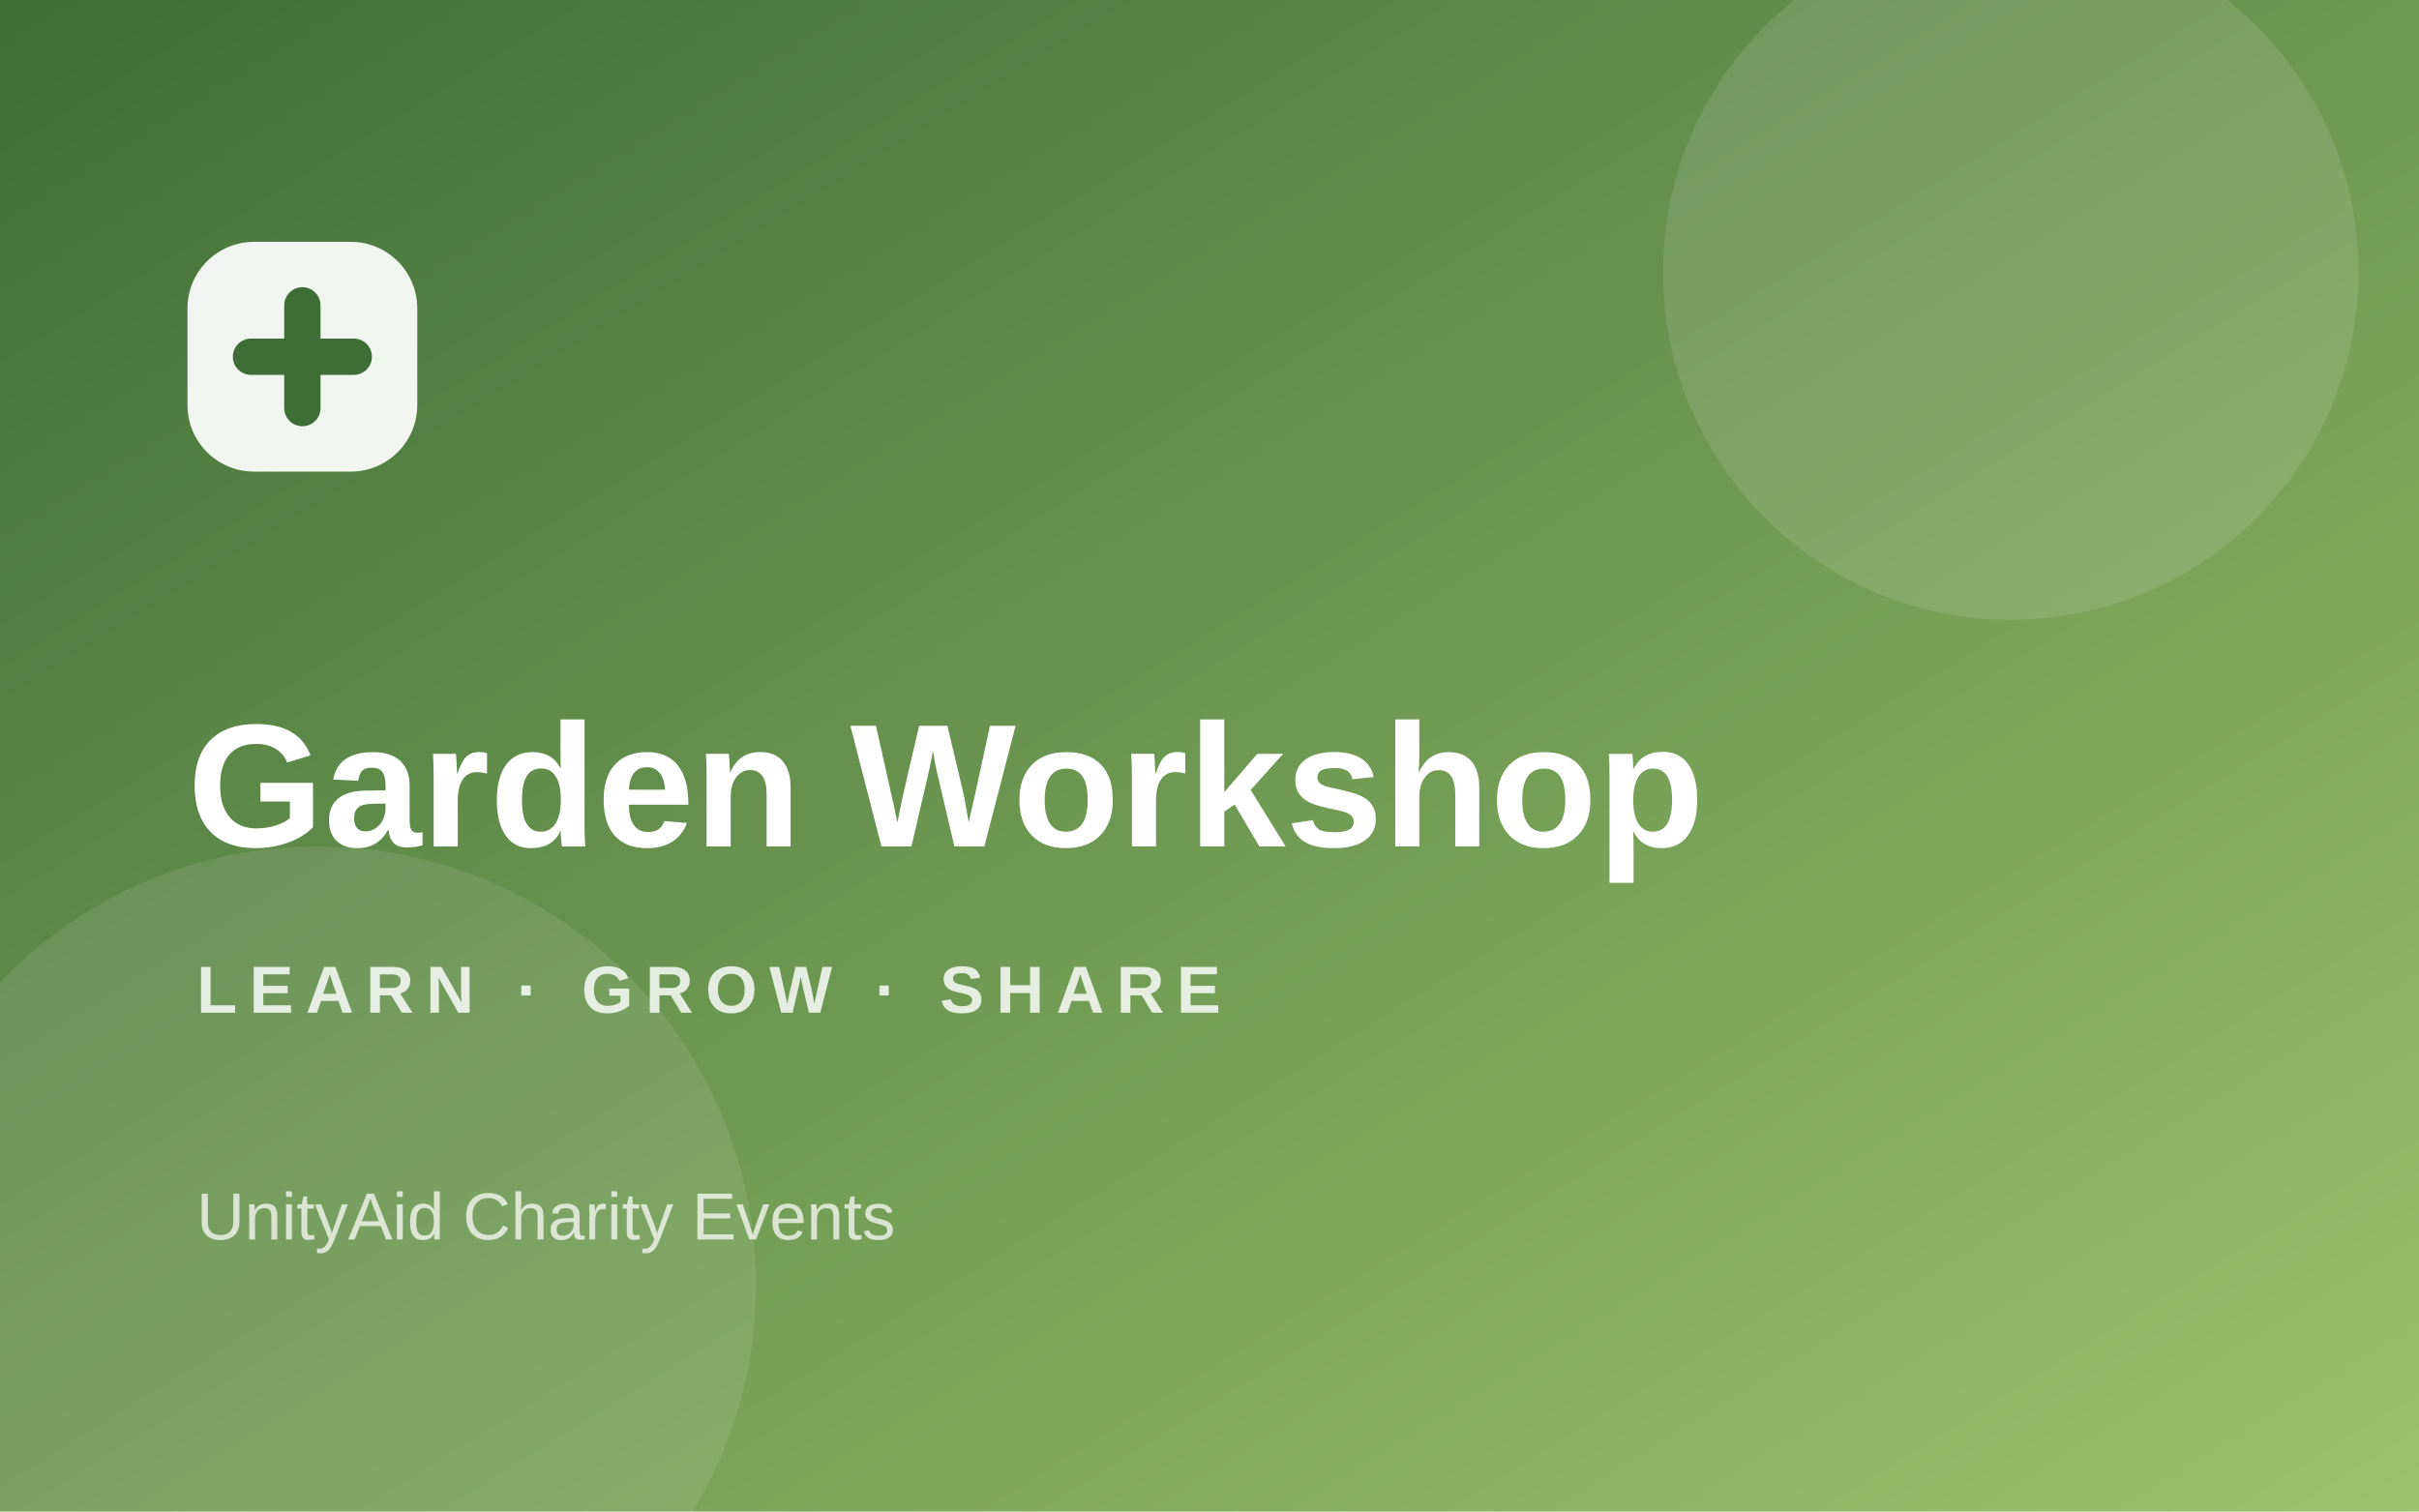
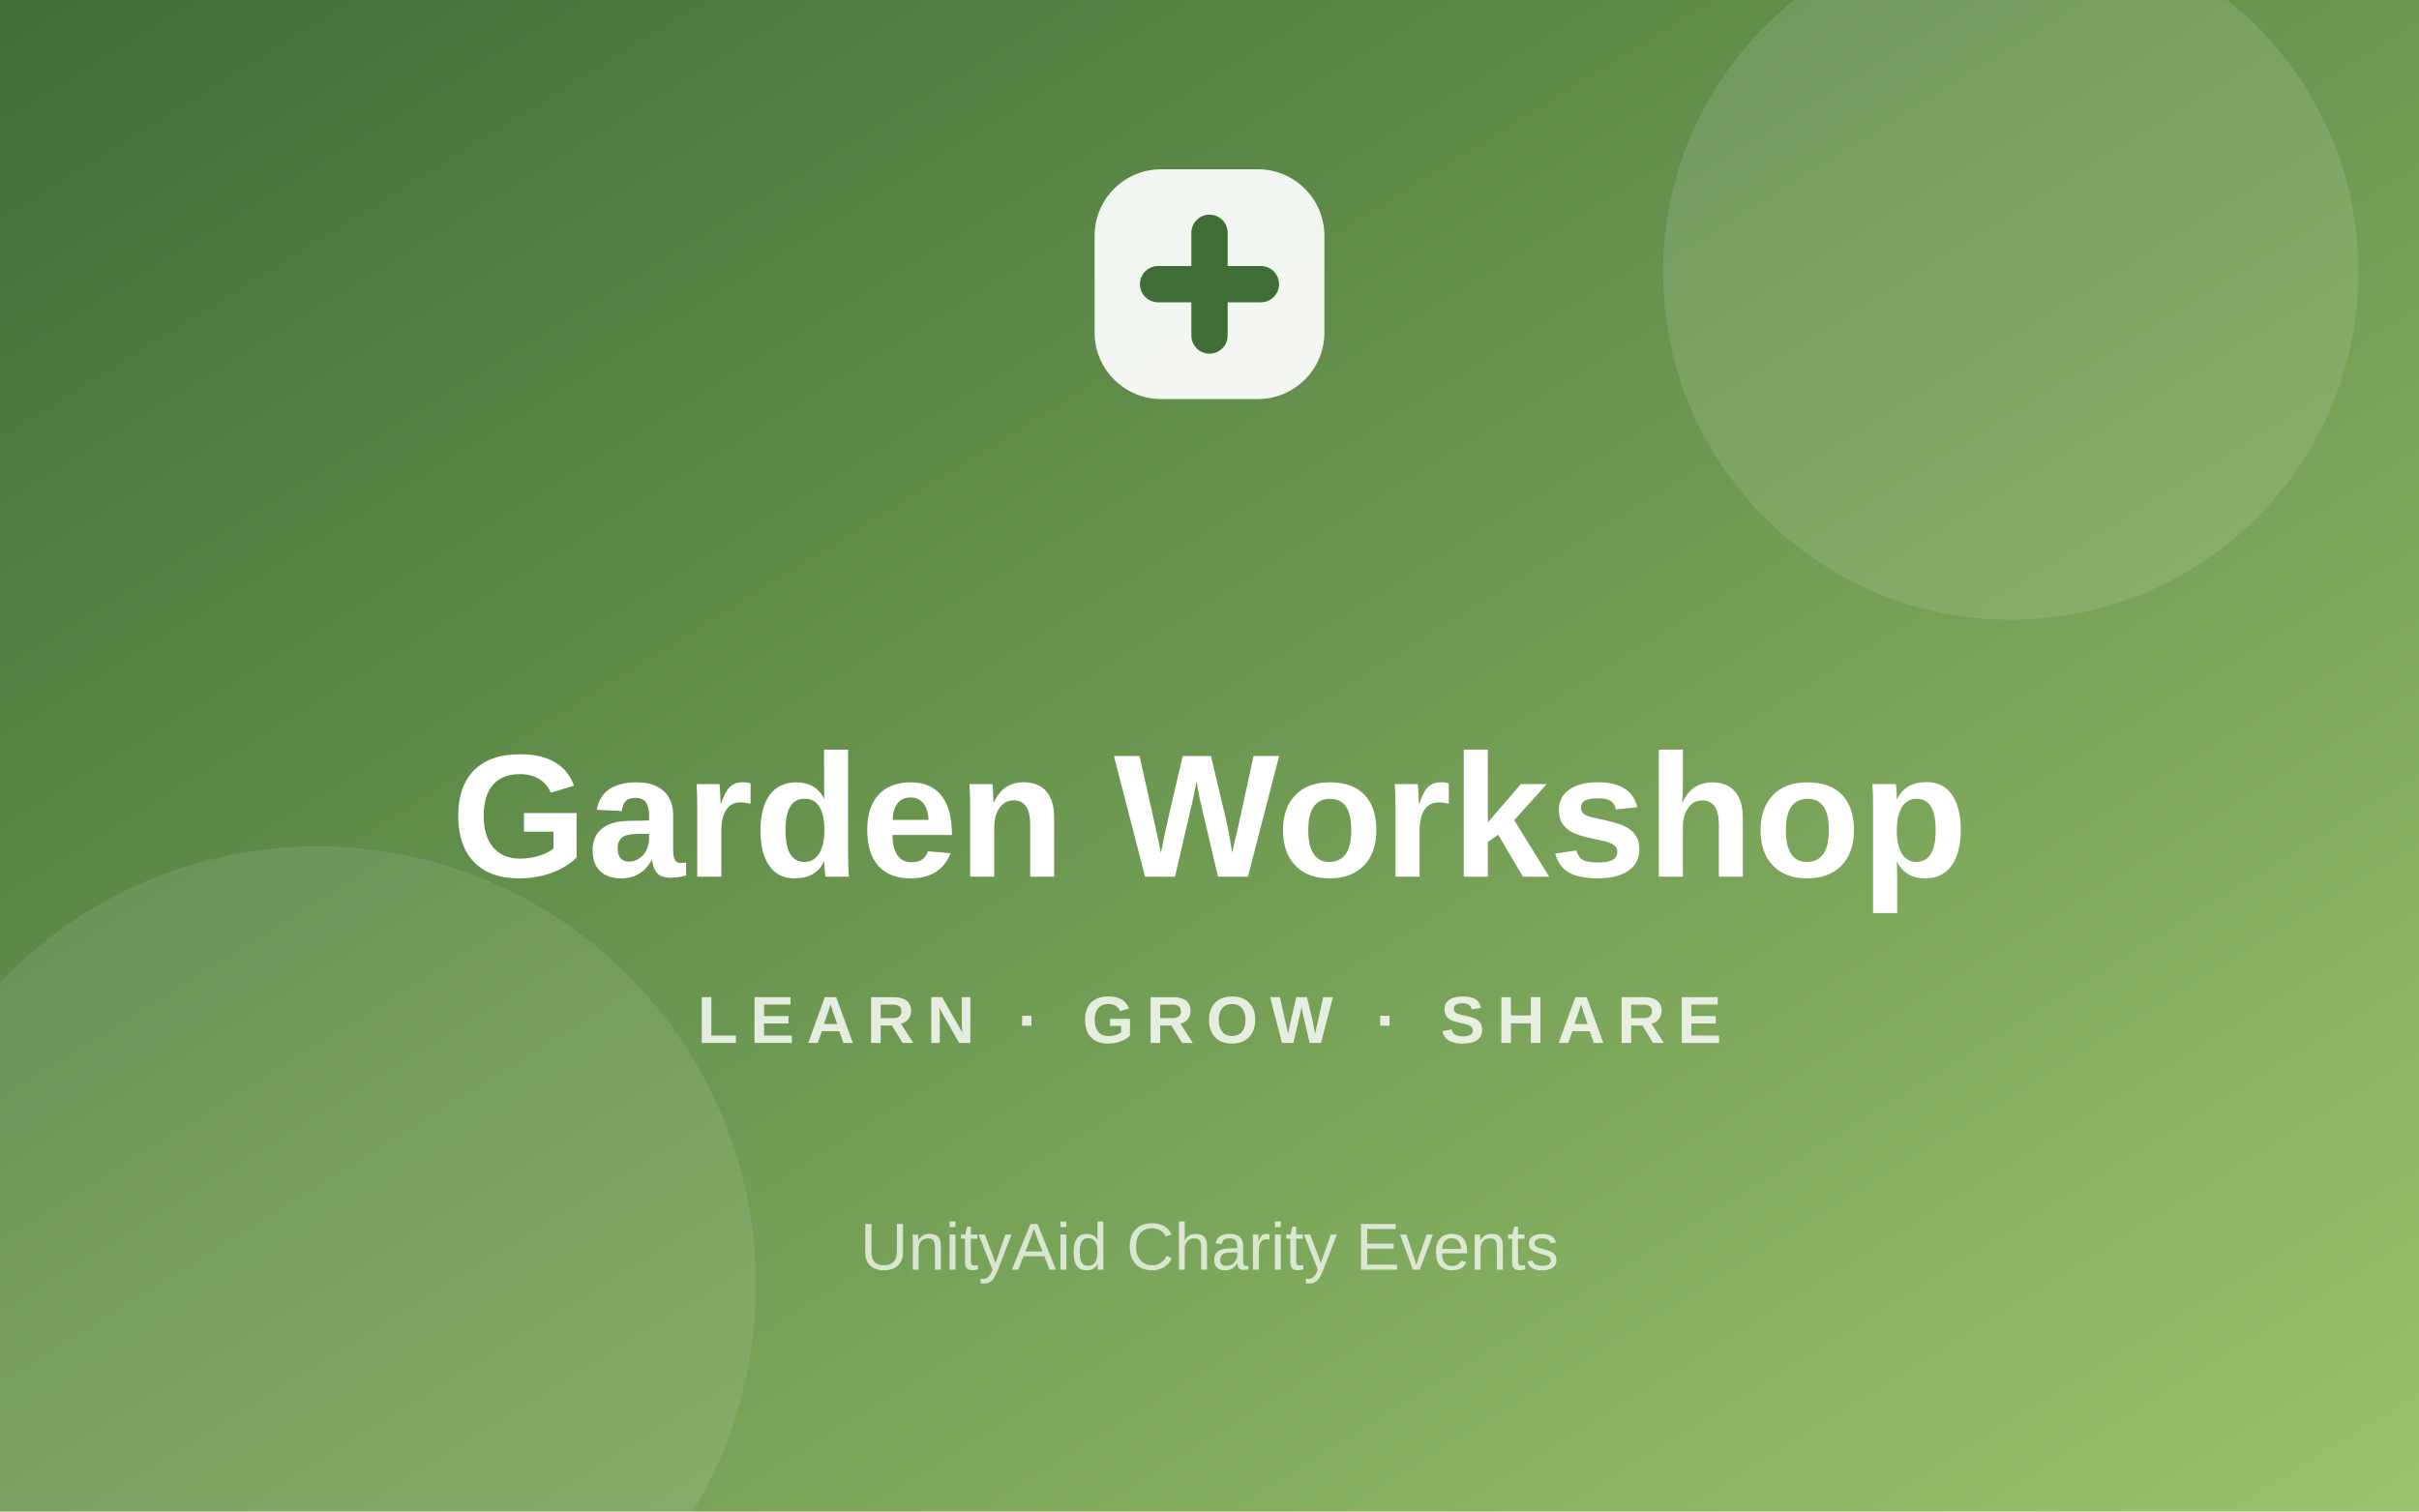
<svg xmlns="http://www.w3.org/2000/svg" width="800" height="500" viewBox="0 0 800 500">
  <defs>
    <linearGradient id="bg" x1="0" y1="0" x2="1" y2="1">
      <stop offset="0%" stop-color="#3f6d36" />
      <stop offset="100%" stop-color="#9bc36d" />
    </linearGradient>
  </defs>
  <rect width="800" height="500" fill="url(#bg)" />
  <circle cx="665" cy="90" r="115" fill="#ffffff" opacity="0.11" />
  <circle cx="105" cy="425" r="145" fill="#ffffff" opacity="0.09" />
-   <rect x="62" y="80" width="76" height="76" rx="22" fill="#ffffff" opacity="0.92" />
-   <path d="M100 101v34M83 118h34" stroke="#3f6d36" stroke-width="12" stroke-linecap="round" />
-   <text x="62" y="280" fill="#ffffff" font-family="Segoe UI, Arial, sans-serif" font-size="58" font-weight="700">Garden Workshop</text>
-   <text x="65" y="335" fill="#ffffff" opacity="0.82" font-family="Segoe UI, Arial, sans-serif" font-size="22" font-weight="600" letter-spacing="4">LEARN · GROW · SHARE</text>
-   <text x="65" y="410" fill="#ffffff" opacity="0.72" font-family="Segoe UI, Arial, sans-serif" font-size="22">UnityAid Charity Events</text>
+   <rect x="362" y="56" width="76" height="76" rx="22" fill="#ffffff" opacity="0.92" />
+   <path d="M400 77v34M383 94h34" stroke="#3f6d36" stroke-width="12" stroke-linecap="round" />
+   <text x="400" y="290" text-anchor="middle" fill="#ffffff" font-family="Segoe UI, Arial, sans-serif" font-size="58" font-weight="700">Garden Workshop</text>
+   <text x="400" y="345" text-anchor="middle" fill="#ffffff" opacity="0.82" font-family="Segoe UI, Arial, sans-serif" font-size="22" font-weight="600" letter-spacing="4">LEARN · GROW · SHARE</text>
+   <text x="400" y="420" text-anchor="middle" fill="#ffffff" opacity="0.72" font-family="Segoe UI, Arial, sans-serif" font-size="22">UnityAid Charity Events</text>
</svg>
